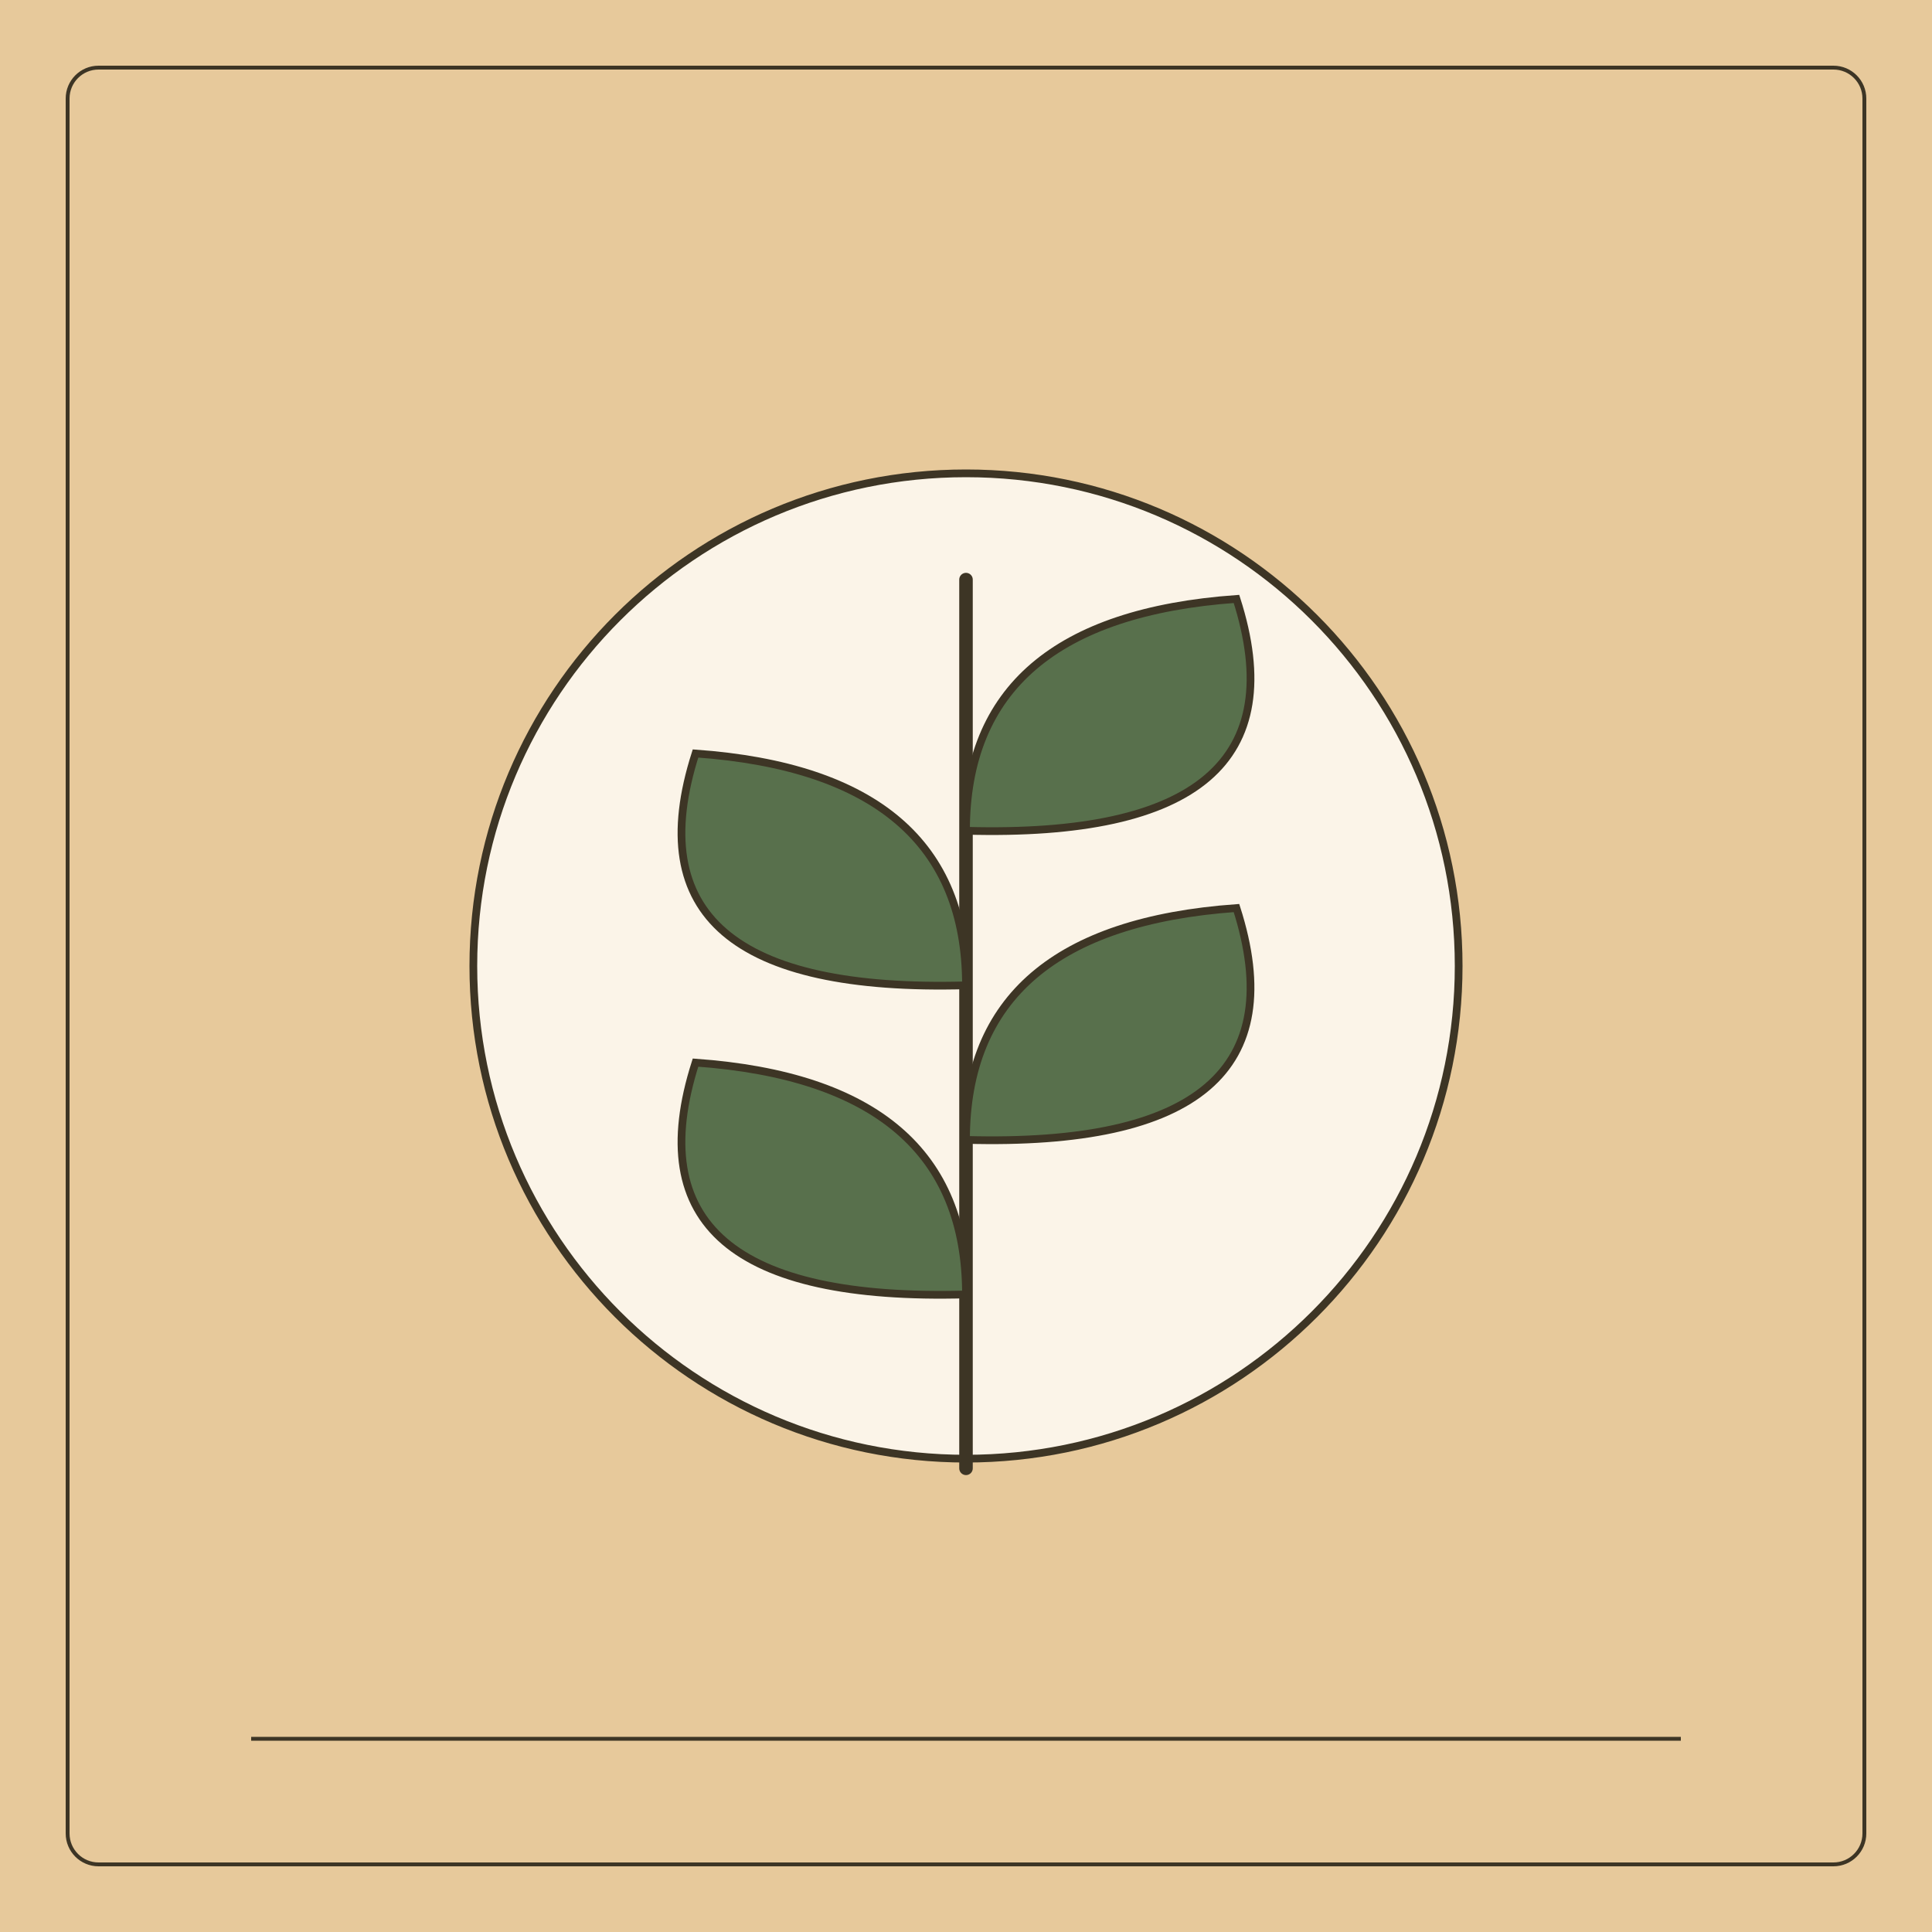
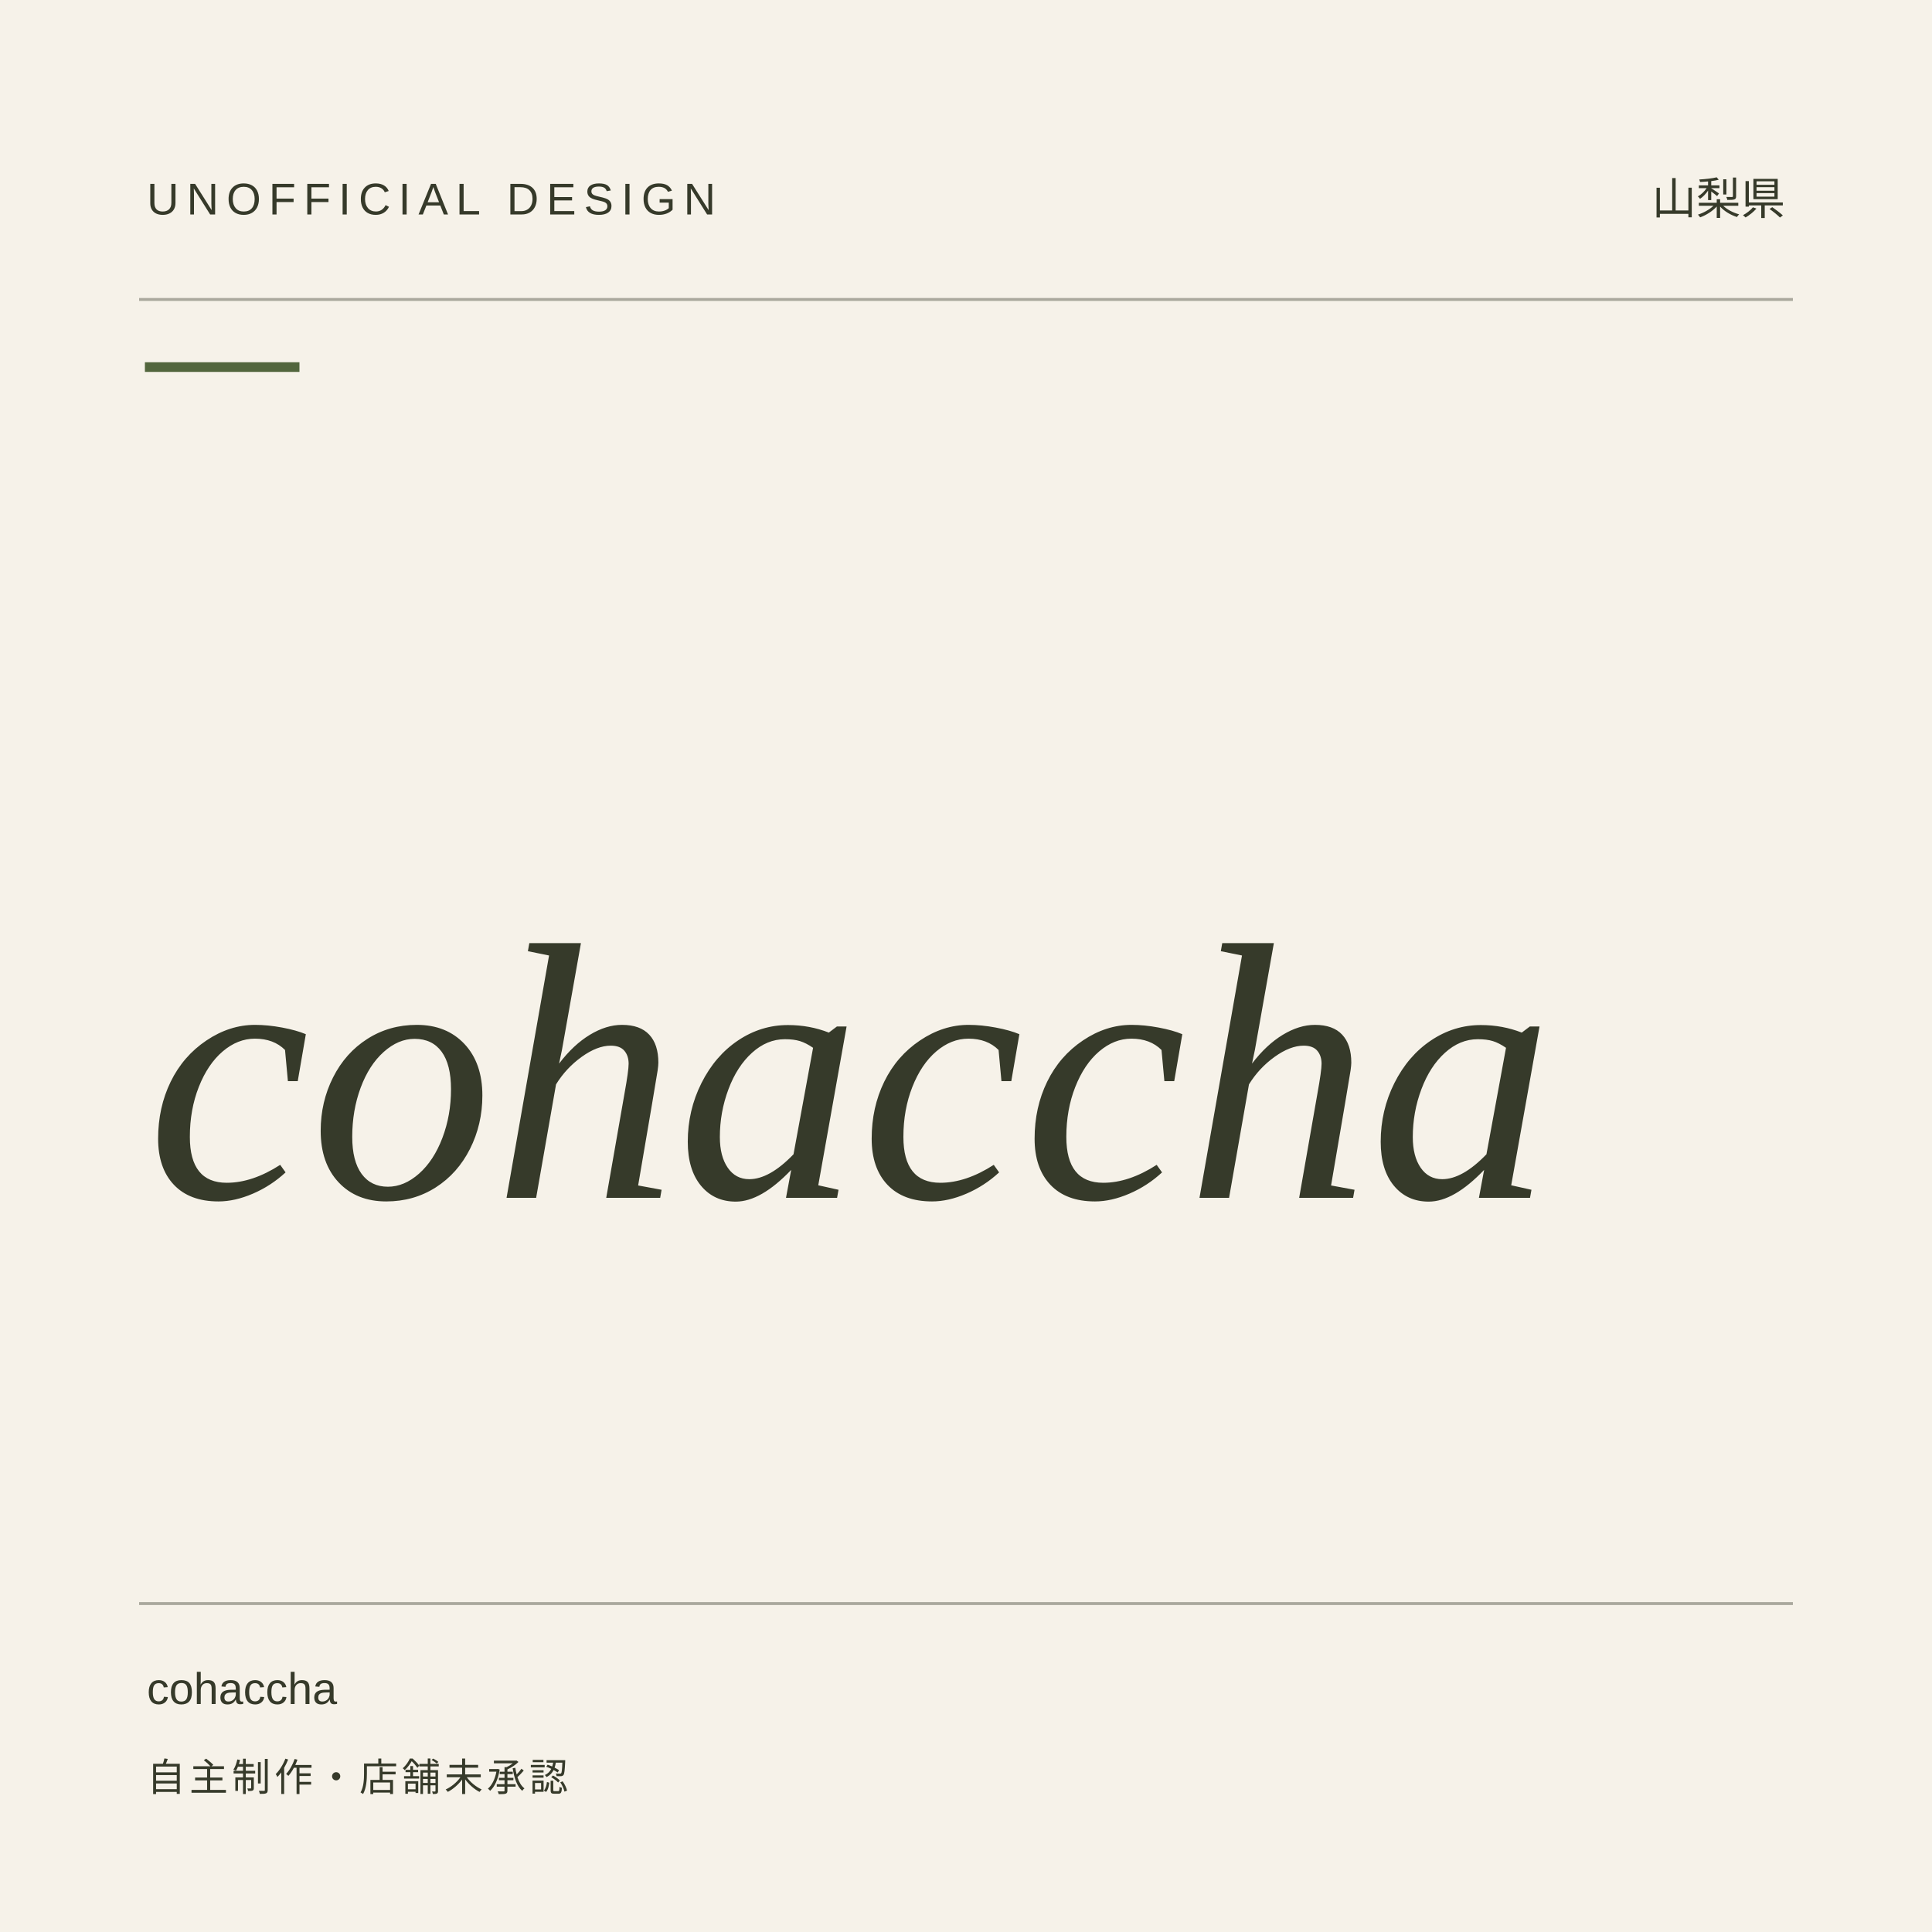
<svg xmlns="http://www.w3.org/2000/svg" width="1000" height="1000" viewBox="0 0 1000 1000" role="img" aria-labelledby="title desc">
-   <rect width="1000" height="1000" fill="#e7c99b" />
-   <rect x="35" y="35" width="930" height="930" rx="16" fill="none" stroke="#3d3525" stroke-width="2" />
-   <circle cx="500" cy="500" r="255" fill="#fbf4e8" stroke="#3d3525" stroke-width="4" />
-   <path d="M500 760 V300" fill="none" stroke="#3d3525" stroke-width="7" stroke-linecap="round" stroke-linejoin="round" />
-   <path d="M500 430 Q680 435 640 310 Q500 320 500 430" fill="#58704c" stroke="#3d3525" stroke-width="4" />
-   <path d="M500 510 Q320 515 360 390 Q500 400 500 510" fill="#58704c" stroke="#3d3525" stroke-width="4" />
-   <path d="M500 590 Q680 595 640 470 Q500 480 500 590" fill="#58704c" stroke="#3d3525" stroke-width="4" />
-   <path d="M500 670 Q320 675 360 550 Q500 560 500 670" fill="#58704c" stroke="#3d3525" stroke-width="4" />
-   <path d="M130 900 H870" stroke="#3d3525" stroke-width="2" />
+   <rect width="1000" height="1000" fill="#f6f2e9" />
+   <path d="M72 155H928 M72 830H928" fill="none" stroke="#363a2a" stroke-width="1.5" opacity="0.4" />
+   <text x="76" y="111" fill="#363a2a" font-family="Arial, Helvetica, sans-serif" font-size="23" letter-spacing="4">UNOFFICIAL DESIGN</text>
+   <text x="924" y="111" text-anchor="end" fill="#363a2a" font-family="Arial, Helvetica, sans-serif" font-size="23">山梨県</text>
+   <path d="M75 190H155" stroke="#52663d" stroke-width="5" />
+   <text x="76" y="620" fill="#363a2a" font-family="Georgia, 'Times New Roman', 'Yu Mincho', serif" font-weight="400" font-style="italic" font-size="190" text-anchor="start" textLength="810" lengthAdjust="spacingAndGlyphs">cohaccha</text>
+   <text x="76" y="882" fill="#363a2a" font-family="Arial, Helvetica, sans-serif" font-size="23" textLength="152" lengthAdjust="spacingAndGlyphs">cohaccha</text>
+   <text x="76" y="927" fill="#363a2a" font-family="Arial, Helvetica, sans-serif" font-size="20" letter-spacing="2">自主制作・店舗未承認</text>
</svg>
